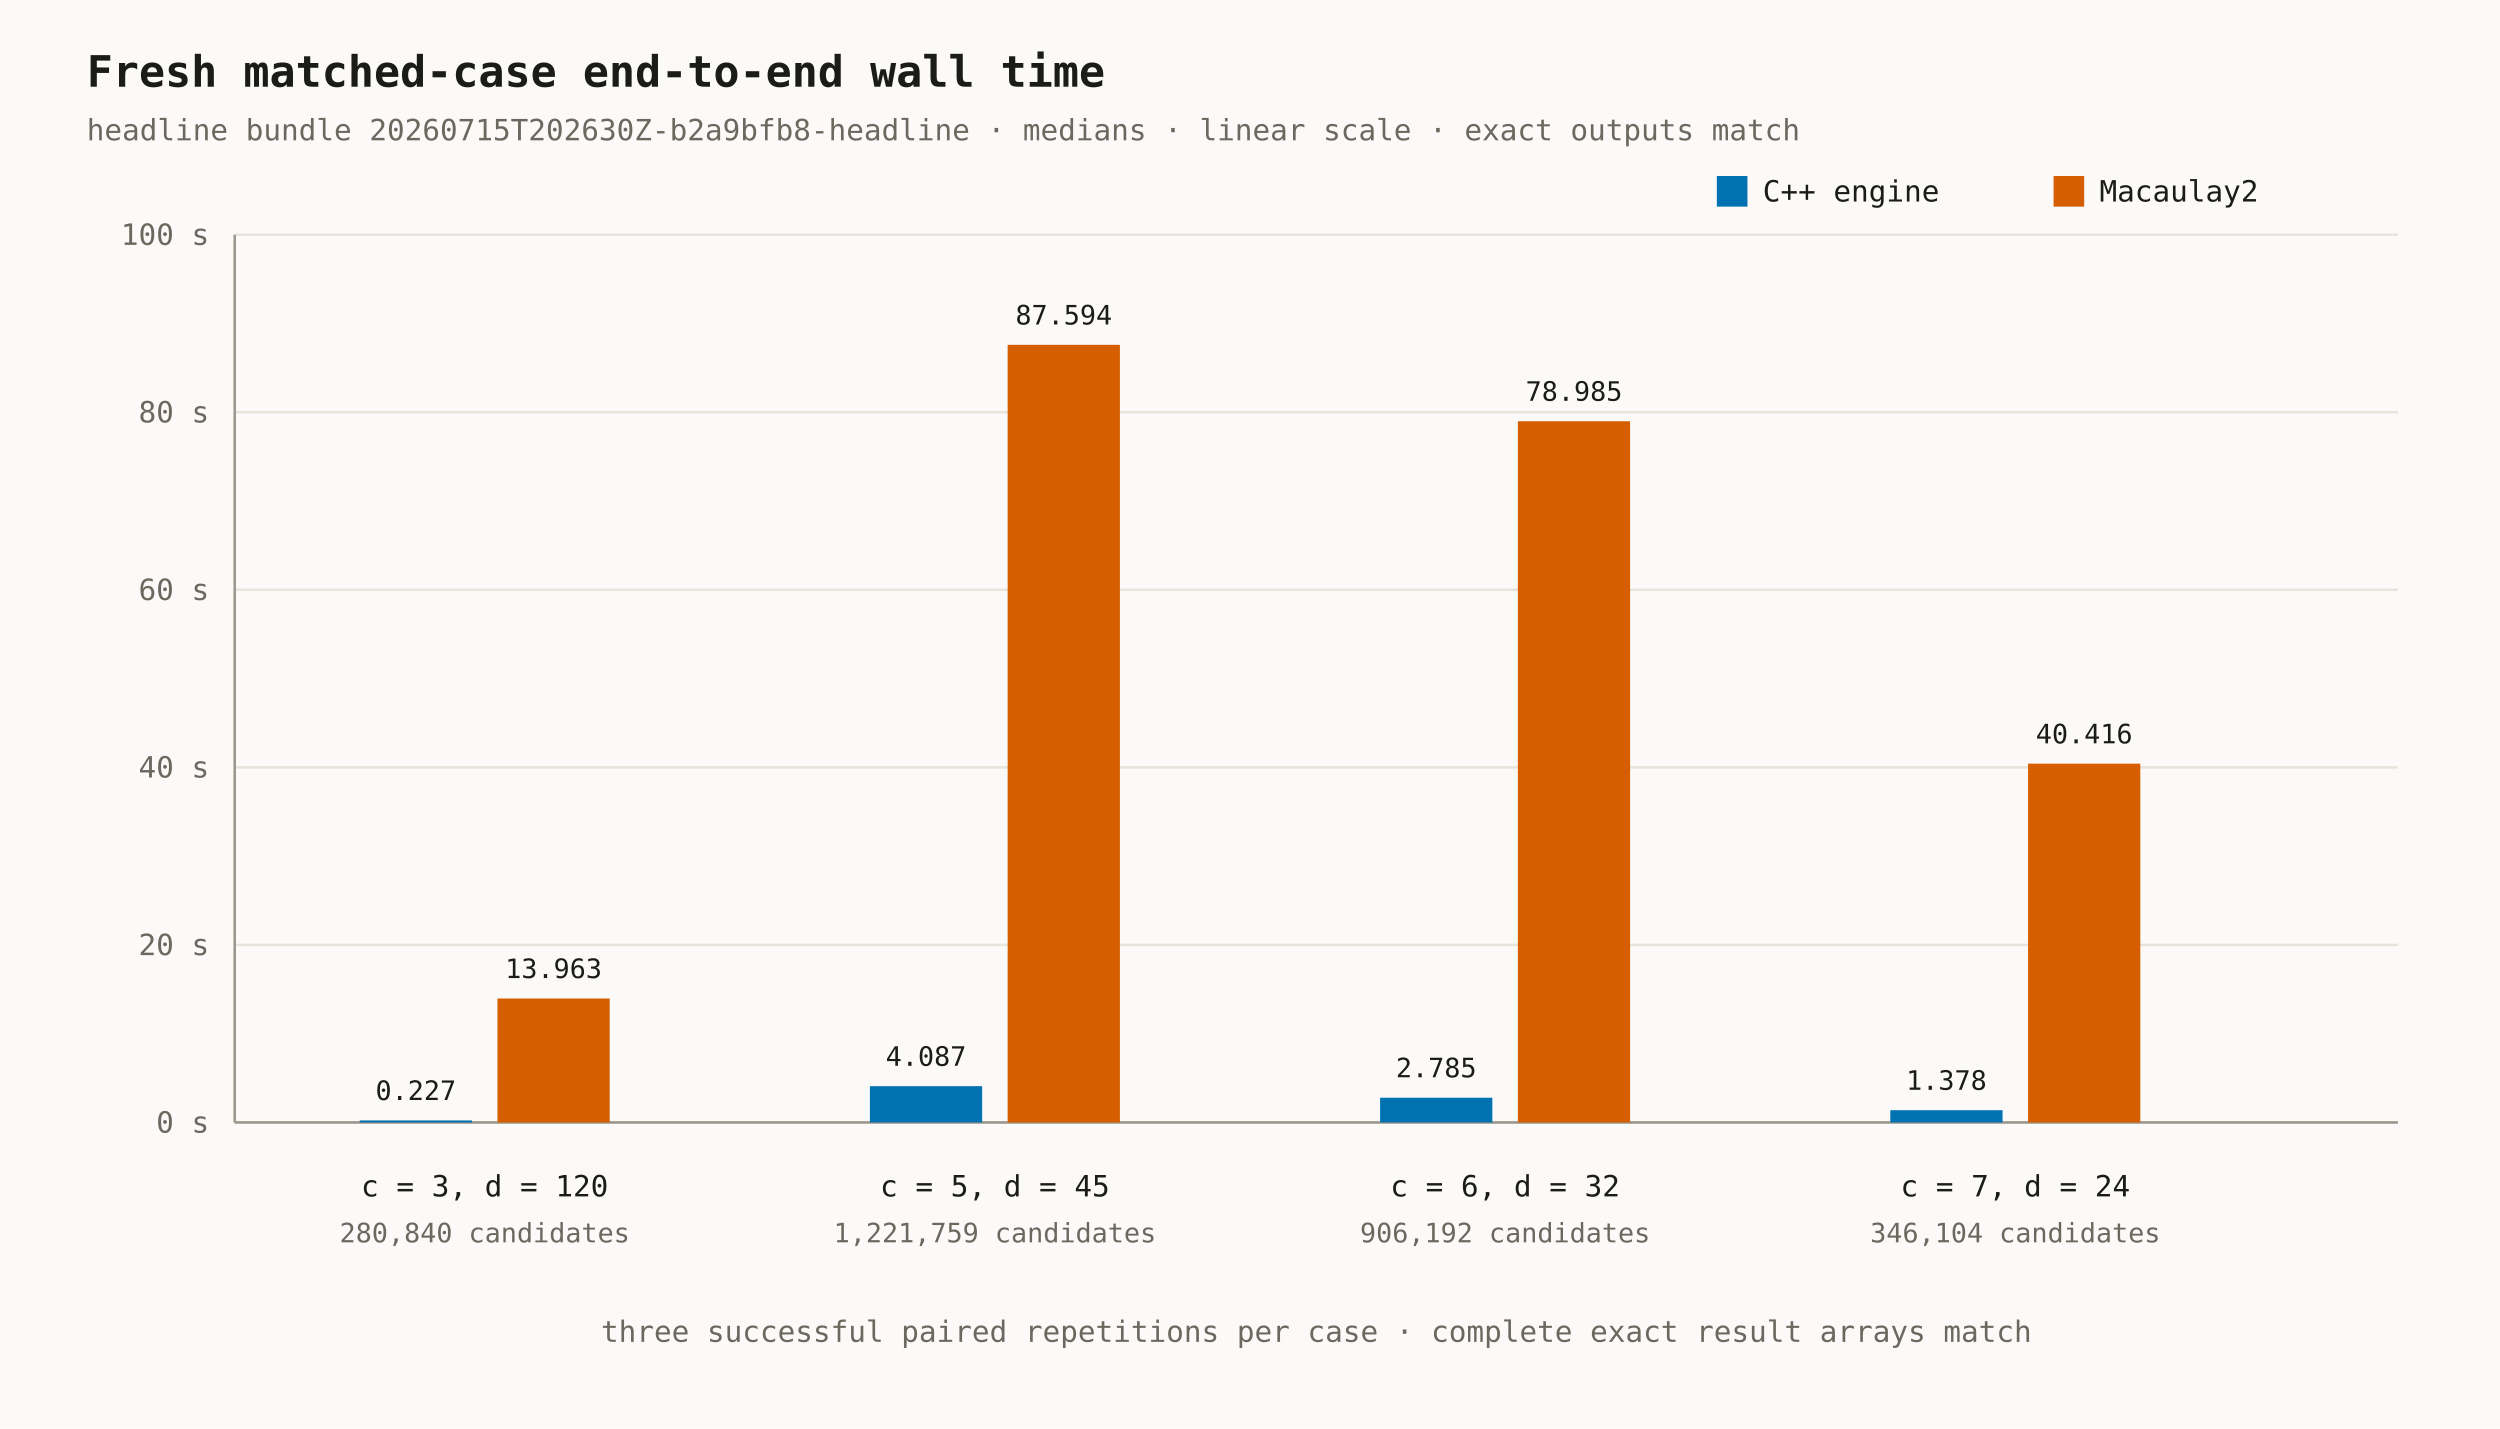
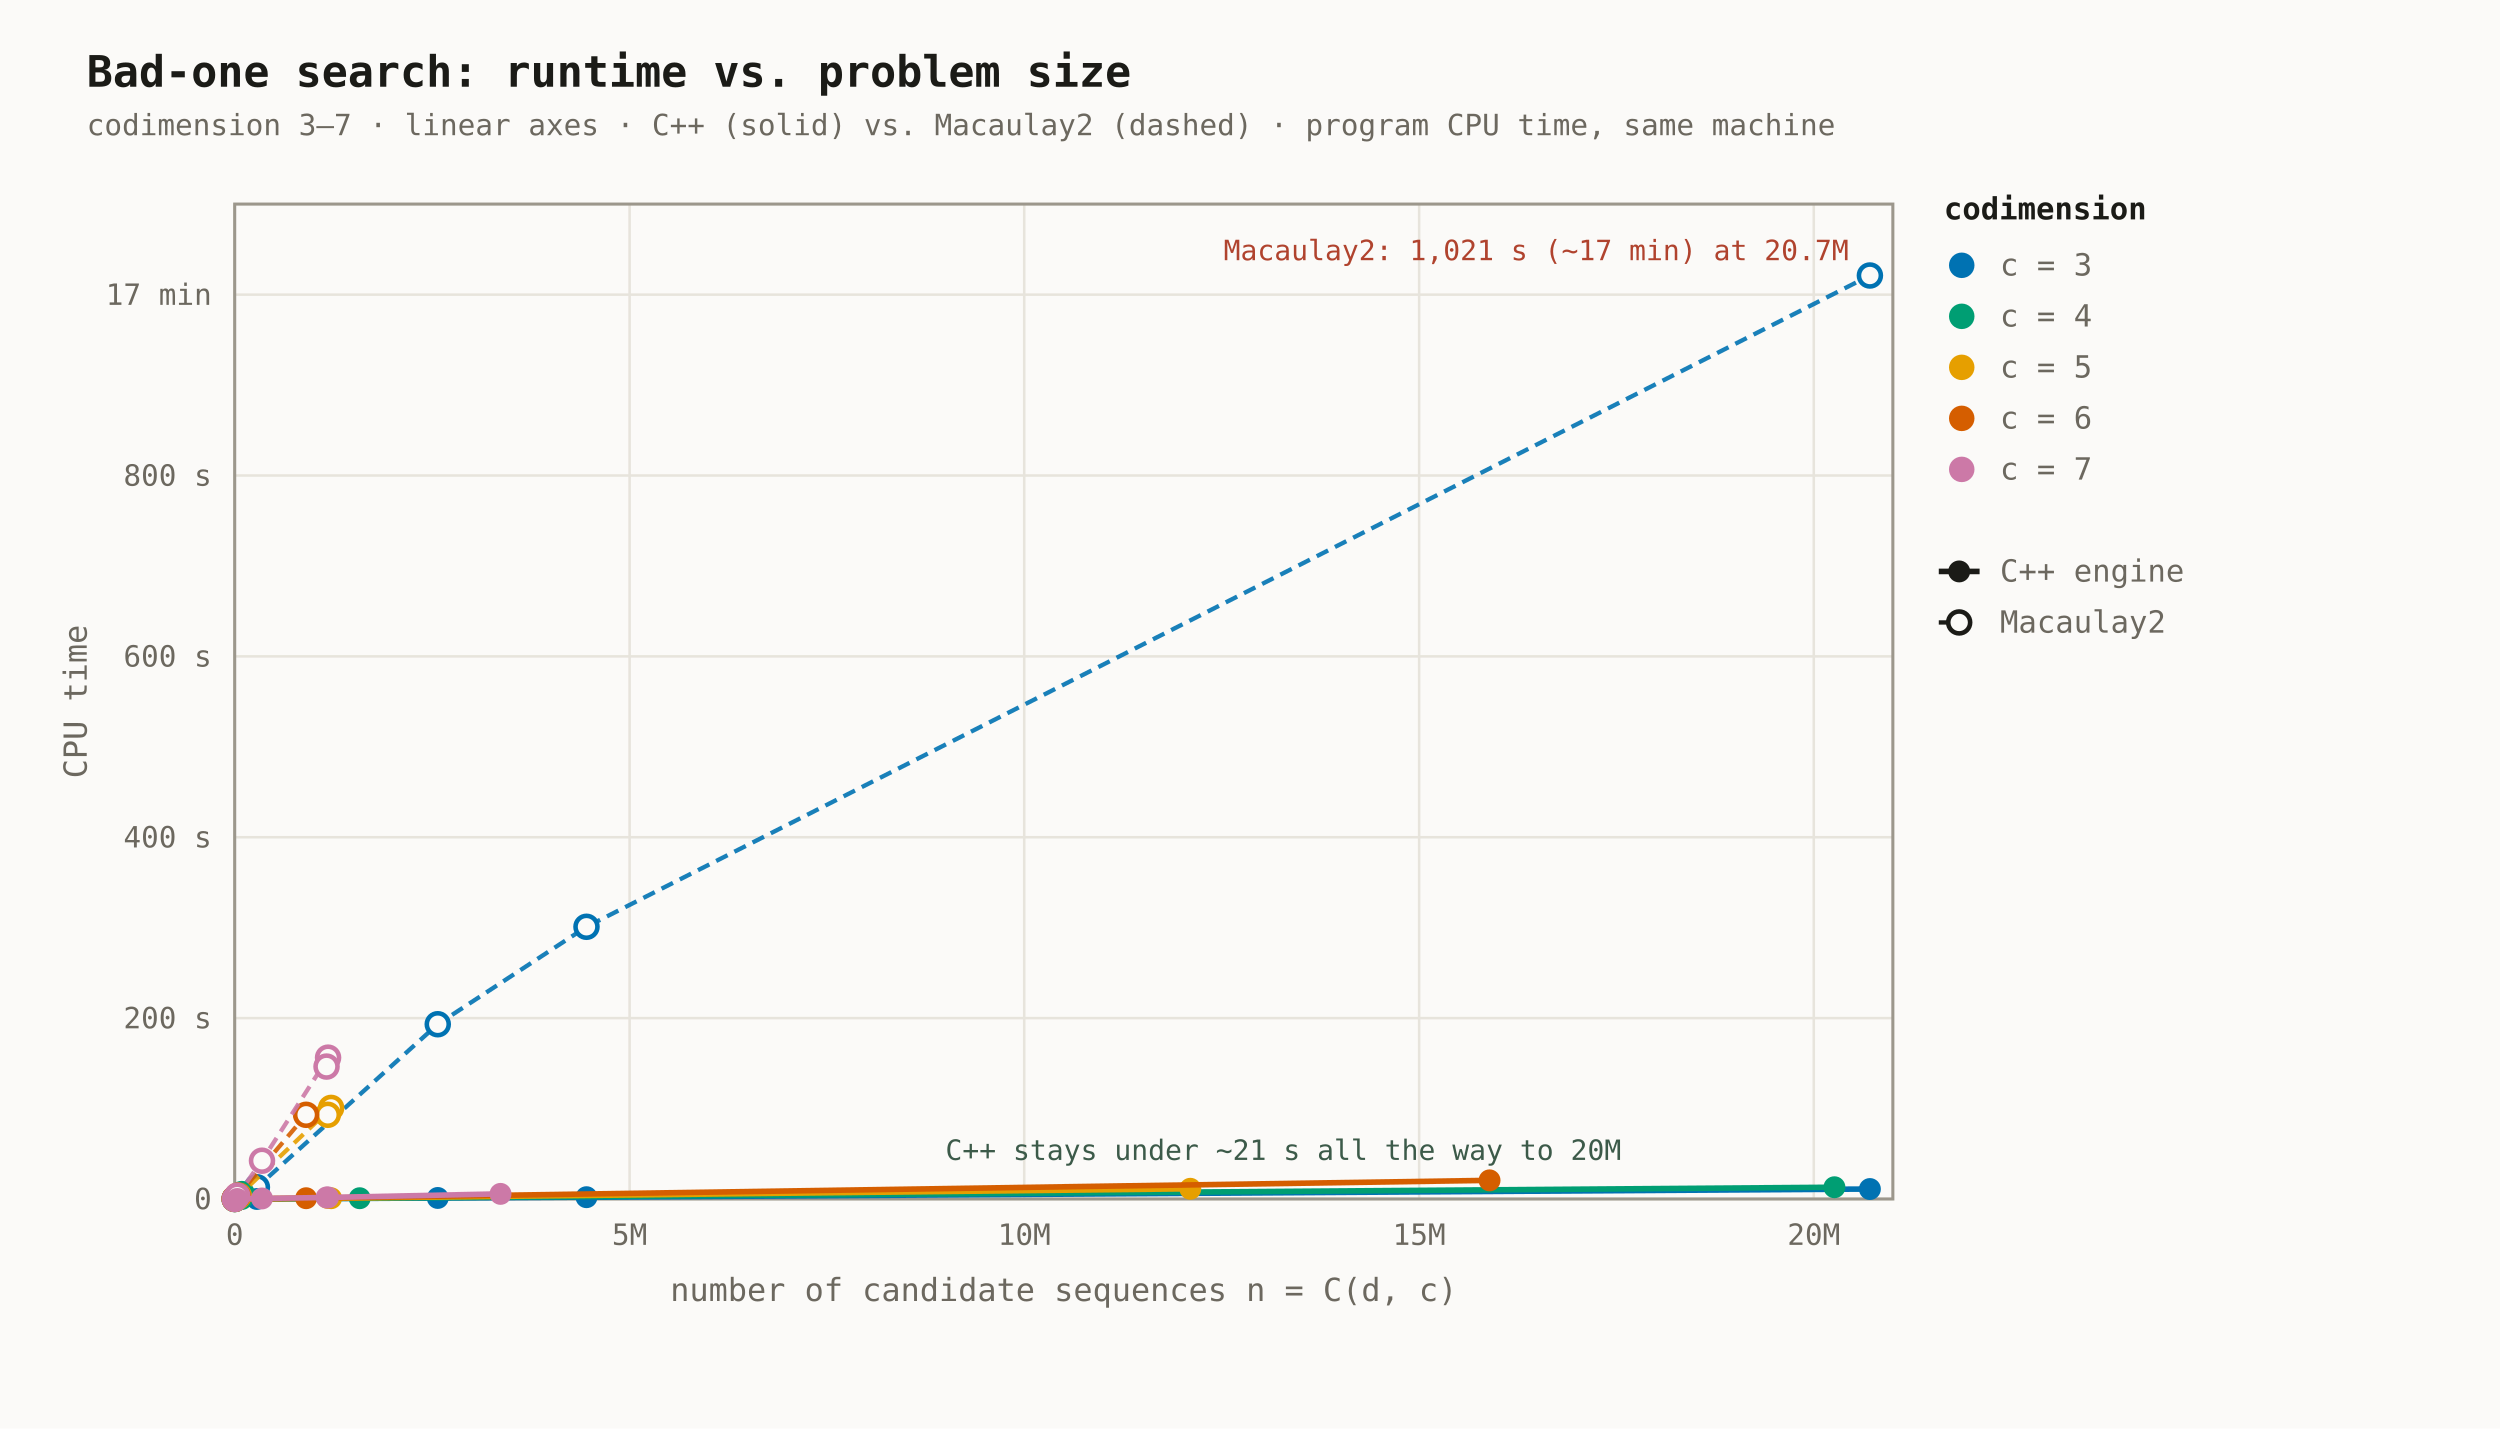
- <svg xmlns="http://www.w3.org/2000/svg" viewBox="0 0 980 560" font-family="ui-monospace,Menlo,Consolas,monospace" role="img" aria-labelledby="chart-title chart-desc">
+ <svg xmlns="http://www.w3.org/2000/svg" viewBox="0 0 980 560" font-family="ui-monospace,Menlo,Consolas,monospace">
  <rect width="980" height="560" fill="#FBFAF8" />
-   <text x="34" y="34" fill="#1B1B17" font-size="17" font-weight="700">Fresh matched-case end-to-end wall time</text>
-   <text x="34" y="55" fill="#6C685F" font-size="11.5">headline bundle 20260715T202630Z-b2a9bfb8-headline · medians · linear scale · exact outputs match</text>
-   <line x1="92" y1="440.0" x2="940" y2="440.0" stroke="#E7E4DC" />
-   <text x="82" y="444.0" fill="#6C685F" font-size="11.5" text-anchor="end">0 s</text>
-   <line x1="92" y1="370.4" x2="940" y2="370.4" stroke="#E7E4DC" />
-   <text x="82" y="374.4" fill="#6C685F" font-size="11.5" text-anchor="end">20 s</text>
-   <line x1="92" y1="300.8" x2="940" y2="300.8" stroke="#E7E4DC" />
-   <text x="82" y="304.8" fill="#6C685F" font-size="11.5" text-anchor="end">40 s</text>
-   <line x1="92" y1="231.2" x2="940" y2="231.2" stroke="#E7E4DC" />
-   <text x="82" y="235.2" fill="#6C685F" font-size="11.5" text-anchor="end">60 s</text>
-   <line x1="92" y1="161.6" x2="940" y2="161.6" stroke="#E7E4DC" />
-   <text x="82" y="165.6" fill="#6C685F" font-size="11.5" text-anchor="end">80 s</text>
-   <line x1="92" y1="92.0" x2="940" y2="92.0" stroke="#E7E4DC" />
-   <text x="82" y="96.0" fill="#6C685F" font-size="11.5" text-anchor="end">100 s</text>
-   <line x1="92" y1="92" x2="92" y2="440" stroke="#9C978C" />
-   <line x1="92" y1="440" x2="940" y2="440" stroke="#9C978C" />
-   <rect x="141" y="439.21" width="44" height="0.79" fill="#0072B2" />
-   <text x="163" y="431.2" fill="#1B1B17" font-size="10.5" text-anchor="middle">0.227</text>
-   <rect x="195" y="391.41" width="44" height="48.59" fill="#D55E00" />
-   <text x="217" y="383.4" fill="#1B1B17" font-size="10.5" text-anchor="middle">13.963</text>
-   <text x="190" y="469" fill="#1B1B17" font-size="11.5" text-anchor="middle">c = 3, d = 120</text>
-   <text x="190" y="487" fill="#6C685F" font-size="10.5" text-anchor="middle">280,840 candidates</text>
-   <rect x="341" y="425.78" width="44" height="14.22" fill="#0072B2" />
-   <text x="363" y="417.8" fill="#1B1B17" font-size="10.5" text-anchor="middle">4.087</text>
-   <rect x="395" y="135.17" width="44" height="304.83" fill="#D55E00" />
-   <text x="417" y="127.2" fill="#1B1B17" font-size="10.5" text-anchor="middle">87.594</text>
-   <text x="390" y="469" fill="#1B1B17" font-size="11.5" text-anchor="middle">c = 5, d = 45</text>
-   <text x="390" y="487" fill="#6C685F" font-size="10.5" text-anchor="middle">1,221,759 candidates</text>
-   <rect x="541" y="430.31" width="44" height="9.69" fill="#0072B2" />
-   <text x="563" y="422.3" fill="#1B1B17" font-size="10.5" text-anchor="middle">2.785</text>
-   <rect x="595" y="165.13" width="44" height="274.87" fill="#D55E00" />
-   <text x="617" y="157.1" fill="#1B1B17" font-size="10.5" text-anchor="middle">78.985</text>
-   <text x="590" y="469" fill="#1B1B17" font-size="11.5" text-anchor="middle">c = 6, d = 32</text>
-   <text x="590" y="487" fill="#6C685F" font-size="10.5" text-anchor="middle">906,192 candidates</text>
-   <rect x="741" y="435.20" width="44" height="4.80" fill="#0072B2" />
-   <text x="763" y="427.2" fill="#1B1B17" font-size="10.5" text-anchor="middle">1.378</text>
-   <rect x="795" y="299.35" width="44" height="140.65" fill="#D55E00" />
-   <text x="817" y="291.4" fill="#1B1B17" font-size="10.5" text-anchor="middle">40.416</text>
-   <text x="790" y="469" fill="#1B1B17" font-size="11.5" text-anchor="middle">c = 7, d = 24</text>
-   <text x="790" y="487" fill="#6C685F" font-size="10.5" text-anchor="middle">346,104 candidates</text>
-   <rect x="673" y="69" width="12" height="12" fill="#0072B2" />
-   <text x="691" y="79" fill="#1B1B17" font-size="11.5">C++ engine</text>
-   <rect x="805" y="69" width="12" height="12" fill="#D55E00" />
-   <text x="823" y="79" fill="#1B1B17" font-size="11.5">Macaulay2</text>
-   <text x="516" y="526" fill="#6C685F" font-size="11.5" text-anchor="middle">three successful paired repetitions per case · complete exact result arrays match</text>
+   <text x="34" y="34" fill="#1B1B17" font-size="17" font-weight="700">Bad-one search: runtime vs. problem size</text>
+   <text x="34" y="53" fill="#6C685F" font-size="11.5">codimension 3–7 · linear axes · C++ (solid) vs. Macaulay2 (dashed) · program CPU time, same machine</text>
+   <line x1="92.0" y1="80" x2="92.0" y2="470" stroke="#E7E4DC" />
+   <text x="92.0" y="488" fill="#6C685F" font-size="11.5" text-anchor="middle">0</text>
+   <line x1="246.8" y1="80" x2="246.8" y2="470" stroke="#E7E4DC" />
+   <text x="246.8" y="488" fill="#6C685F" font-size="11.5" text-anchor="middle">5M</text>
+   <line x1="401.5" y1="80" x2="401.5" y2="470" stroke="#E7E4DC" />
+   <text x="401.5" y="488" fill="#6C685F" font-size="11.5" text-anchor="middle">10M</text>
+   <line x1="556.3" y1="80" x2="556.3" y2="470" stroke="#E7E4DC" />
+   <text x="556.3" y="488" fill="#6C685F" font-size="11.5" text-anchor="middle">15M</text>
+   <line x1="711.0" y1="80" x2="711.0" y2="470" stroke="#E7E4DC" />
+   <text x="711.0" y="488" fill="#6C685F" font-size="11.5" text-anchor="middle">20M</text>
+   <line x1="92" y1="470.0" x2="742" y2="470.0" stroke="#E7E4DC" />
+   <text x="83" y="474.0" fill="#6C685F" font-size="11.5" text-anchor="end">0</text>
+   <line x1="92" y1="399.1" x2="742" y2="399.1" stroke="#E7E4DC" />
+   <text x="83" y="403.1" fill="#6C685F" font-size="11.5" text-anchor="end">200 s</text>
+   <line x1="92" y1="328.2" x2="742" y2="328.2" stroke="#E7E4DC" />
+   <text x="83" y="332.2" fill="#6C685F" font-size="11.5" text-anchor="end">400 s</text>
+   <line x1="92" y1="257.3" x2="742" y2="257.3" stroke="#E7E4DC" />
+   <text x="83" y="261.3" fill="#6C685F" font-size="11.5" text-anchor="end">600 s</text>
+   <line x1="92" y1="186.4" x2="742" y2="186.4" stroke="#E7E4DC" />
+   <text x="83" y="190.4" fill="#6C685F" font-size="11.5" text-anchor="end">800 s</text>
+   <line x1="92" y1="115.5" x2="742" y2="115.5" stroke="#E7E4DC" />
+   <text x="83" y="119.5" fill="#6C685F" font-size="11.5" text-anchor="end">17 min</text>
+   <text x="417" y="510" fill="#6C685F" font-size="12.5" text-anchor="middle">number of candidate sequences  n = C(d, c)</text>
+   <text transform="translate(34,275) rotate(-90)" fill="#6C685F" font-size="12.5" text-anchor="middle">CPU time</text>
+   <rect x="92" y="80" width="650" height="390" fill="none" stroke="#9C978C" stroke-width="1.2" />
+   <polyline points="92.0,470.0 93.1,469.4 100.7,465.4 171.6,401.5 229.9,363.3 733.0,108.0" fill="none" stroke="#0072B2" stroke-width="1.7" stroke-dasharray="5 3" opacity="0.9" />
+   <polyline points="92.0,470.0 93.1,470.0 100.7,470.0 171.6,469.6 229.9,469.3 733.0,466.1" fill="none" stroke="#0072B2" stroke-width="2.2" />
+   <circle cx="92.0" cy="470.0" r="4.3" fill="#FBFAF8" stroke="#0072B2" stroke-width="1.8" />
+   <circle cx="92.0" cy="470.0" r="4.3" fill="#0072B2" />
+   <circle cx="93.1" cy="469.4" r="4.3" fill="#FBFAF8" stroke="#0072B2" stroke-width="1.8" />
+   <circle cx="93.1" cy="470.0" r="4.3" fill="#0072B2" />
+   <circle cx="100.7" cy="465.4" r="4.3" fill="#FBFAF8" stroke="#0072B2" stroke-width="1.8" />
+   <circle cx="100.7" cy="470.0" r="4.3" fill="#0072B2" />
+   <circle cx="171.6" cy="401.5" r="4.3" fill="#FBFAF8" stroke="#0072B2" stroke-width="1.8" />
+   <circle cx="171.6" cy="469.6" r="4.3" fill="#0072B2" />
+   <circle cx="229.9" cy="363.3" r="4.3" fill="#FBFAF8" stroke="#0072B2" stroke-width="1.8" />
+   <circle cx="229.9" cy="469.3" r="4.3" fill="#0072B2" />
+   <circle cx="733.0" cy="108.0" r="4.3" fill="#FBFAF8" stroke="#0072B2" stroke-width="1.8" />
+   <circle cx="733.0" cy="466.1" r="4.3" fill="#0072B2" />
+   <polyline points="92.0,470.0 94.8,468.1" fill="none" stroke="#009E73" stroke-width="1.7" stroke-dasharray="5 3" opacity="0.9" />
+   <polyline points="92.0,470.0 94.8,470.0 141.0,469.7 719.1,465.4" fill="none" stroke="#009E73" stroke-width="2.2" />
+   <circle cx="92.0" cy="470.0" r="4.3" fill="#FBFAF8" stroke="#009E73" stroke-width="1.8" />
+   <circle cx="92.0" cy="470.0" r="4.3" fill="#009E73" />
+   <circle cx="94.8" cy="468.1" r="4.3" fill="#FBFAF8" stroke="#009E73" stroke-width="1.8" />
+   <circle cx="94.8" cy="470.0" r="4.3" fill="#009E73" />
+   <circle cx="141.0" cy="469.7" r="4.3" fill="#009E73" />
+   <circle cx="719.1" cy="465.4" r="4.3" fill="#009E73" />
+   <polyline points="92.0,470.0 93.6,468.7 129.8,434.3" fill="none" stroke="#E69F00" stroke-width="1.7" stroke-dasharray="5 3" opacity="0.9" />
+   <polyline points="92.0,470.0 93.6,470.0 129.8,469.7 466.6,466.0" fill="none" stroke="#E69F00" stroke-width="2.2" />
+   <circle cx="92.0" cy="470.0" r="4.3" fill="#FBFAF8" stroke="#E69F00" stroke-width="1.8" />
+   <circle cx="92.0" cy="470.0" r="4.3" fill="#E69F00" />
+   <circle cx="93.6" cy="468.7" r="4.3" fill="#FBFAF8" stroke="#E69F00" stroke-width="1.8" />
+   <circle cx="93.6" cy="470.0" r="4.3" fill="#E69F00" />
+   <circle cx="129.8" cy="434.3" r="4.3" fill="#FBFAF8" stroke="#E69F00" stroke-width="1.8" />
+   <circle cx="129.8" cy="469.7" r="4.3" fill="#E69F00" />
+   <circle cx="466.6" cy="466.0" r="4.3" fill="#E69F00" />
+   <circle cx="128.5" cy="437.0" r="4.3" fill="#FBFAF8" stroke="#E69F00" stroke-width="1.8" />
+   <circle cx="128.5" cy="469.6" r="4.3" fill="#E69F00" />
+   <polyline points="92.0,469.9 93.2,468.7 120.0,437.0" fill="none" stroke="#D55E00" stroke-width="1.7" stroke-dasharray="5 3" opacity="0.9" />
+   <polyline points="92.0,470.0 93.2,470.0 120.0,469.7 583.9,462.7" fill="none" stroke="#D55E00" stroke-width="2.2" />
+   <circle cx="92.0" cy="469.9" r="4.3" fill="#FBFAF8" stroke="#D55E00" stroke-width="1.8" />
+   <circle cx="92.0" cy="470.0" r="4.3" fill="#D55E00" />
+   <circle cx="93.2" cy="468.7" r="4.3" fill="#FBFAF8" stroke="#D55E00" stroke-width="1.8" />
+   <circle cx="93.2" cy="470.0" r="4.3" fill="#D55E00" />
+   <circle cx="120.0" cy="437.0" r="4.3" fill="#FBFAF8" stroke="#D55E00" stroke-width="1.8" />
+   <circle cx="120.0" cy="469.7" r="4.3" fill="#D55E00" />
+   <circle cx="583.9" cy="462.7" r="4.3" fill="#D55E00" />
+   <polyline points="92.0,470.0 93.0,468.7 102.7,455.0 128.6,414.6" fill="none" stroke="#CC79A7" stroke-width="1.7" stroke-dasharray="5 3" opacity="0.9" />
+   <polyline points="92.0,470.0 93.0,470.0 102.7,469.8 128.6,469.4 196.2,468.0" fill="none" stroke="#CC79A7" stroke-width="2.2" />
+   <circle cx="92.0" cy="470.0" r="4.3" fill="#FBFAF8" stroke="#CC79A7" stroke-width="1.8" />
+   <circle cx="92.0" cy="470.0" r="4.3" fill="#CC79A7" />
+   <circle cx="93.0" cy="468.7" r="4.3" fill="#FBFAF8" stroke="#CC79A7" stroke-width="1.8" />
+   <circle cx="93.0" cy="470.0" r="4.3" fill="#CC79A7" />
+   <circle cx="102.7" cy="455.0" r="4.3" fill="#FBFAF8" stroke="#CC79A7" stroke-width="1.8" />
+   <circle cx="102.7" cy="469.8" r="4.3" fill="#CC79A7" />
+   <circle cx="128.6" cy="414.6" r="4.3" fill="#FBFAF8" stroke="#CC79A7" stroke-width="1.8" />
+   <circle cx="128.6" cy="469.4" r="4.3" fill="#CC79A7" />
+   <circle cx="196.2" cy="468.0" r="4.3" fill="#CC79A7" />
+   <circle cx="128.0" cy="418.1" r="4.3" fill="#FBFAF8" stroke="#CC79A7" stroke-width="1.8" />
+   <circle cx="128.0" cy="469.4" r="4.3" fill="#CC79A7" />
+   <text x="724.7" y="102.0" fill="#B0432E" font-size="11" text-anchor="end">Macaulay2: 1,021 s (~17 min) at 20.7M</text>
+   <text x="370.6" y="454.7" fill="#3C5A49" font-size="11">C++ stays under ~21 s all the way to 20M</text>
+   <text x="762" y="86" fill="#1B1B17" font-size="12" font-weight="700">codimension</text>
+   <circle cx="769" cy="104" r="5" fill="#0072B2" />
+   <text x="784" y="108" fill="#6C685F" font-size="12">c = 3</text>
+   <circle cx="769" cy="124" r="5" fill="#009E73" />
+   <text x="784" y="128" fill="#6C685F" font-size="12">c = 4</text>
+   <circle cx="769" cy="144" r="5" fill="#E69F00" />
+   <text x="784" y="148" fill="#6C685F" font-size="12">c = 5</text>
+   <circle cx="769" cy="164" r="5" fill="#D55E00" />
+   <text x="784" y="168" fill="#6C685F" font-size="12">c = 6</text>
+   <circle cx="769" cy="184" r="5" fill="#CC79A7" />
+   <text x="784" y="188" fill="#6C685F" font-size="12">c = 7</text>
+   <line x1="760" y1="224" x2="776" y2="224" stroke="#1B1B17" stroke-width="2.2" />
+   <circle cx="768" cy="224" r="4.3" fill="#1B1B17" />
+   <text x="784" y="228" fill="#6C685F" font-size="12">C++ engine</text>
+   <line x1="760" y1="244" x2="776" y2="244" stroke="#1B1B17" stroke-width="1.7" stroke-dasharray="5 3" />
+   <circle cx="768" cy="244" r="4.3" fill="#FBFAF8" stroke="#1B1B17" stroke-width="1.8" />
+   <text x="784" y="248" fill="#6C685F" font-size="12">Macaulay2</text>
</svg>
